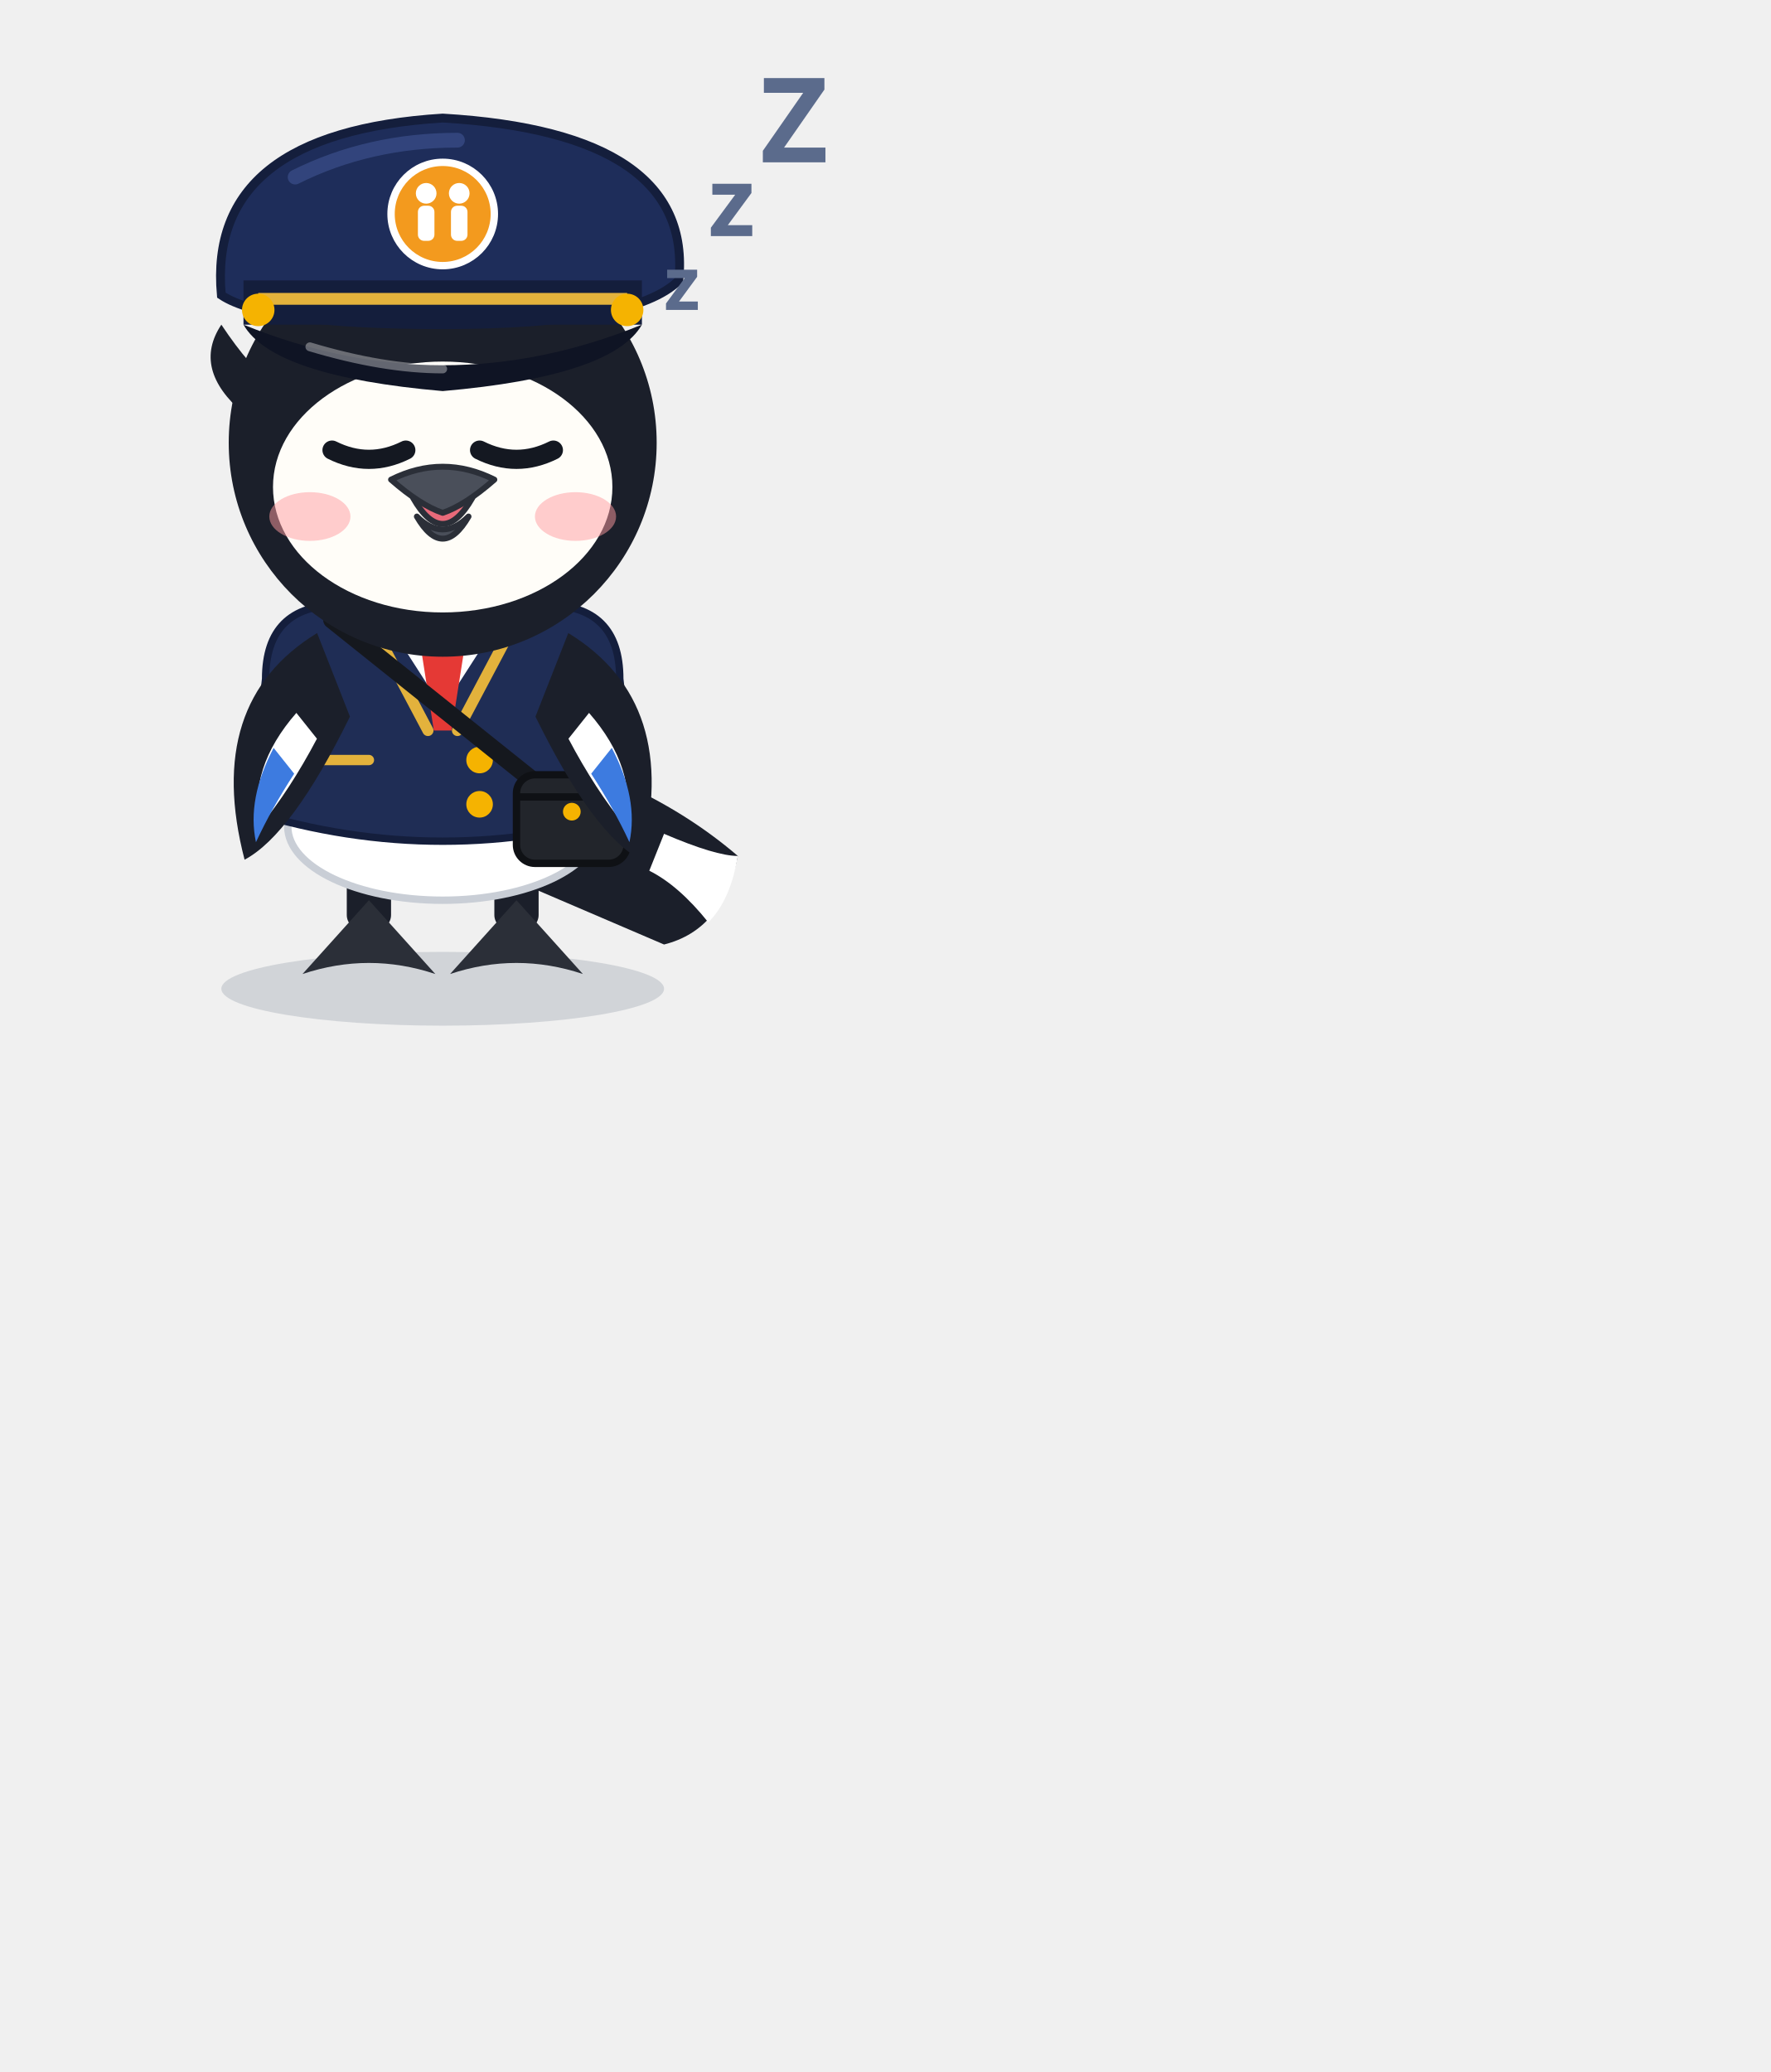
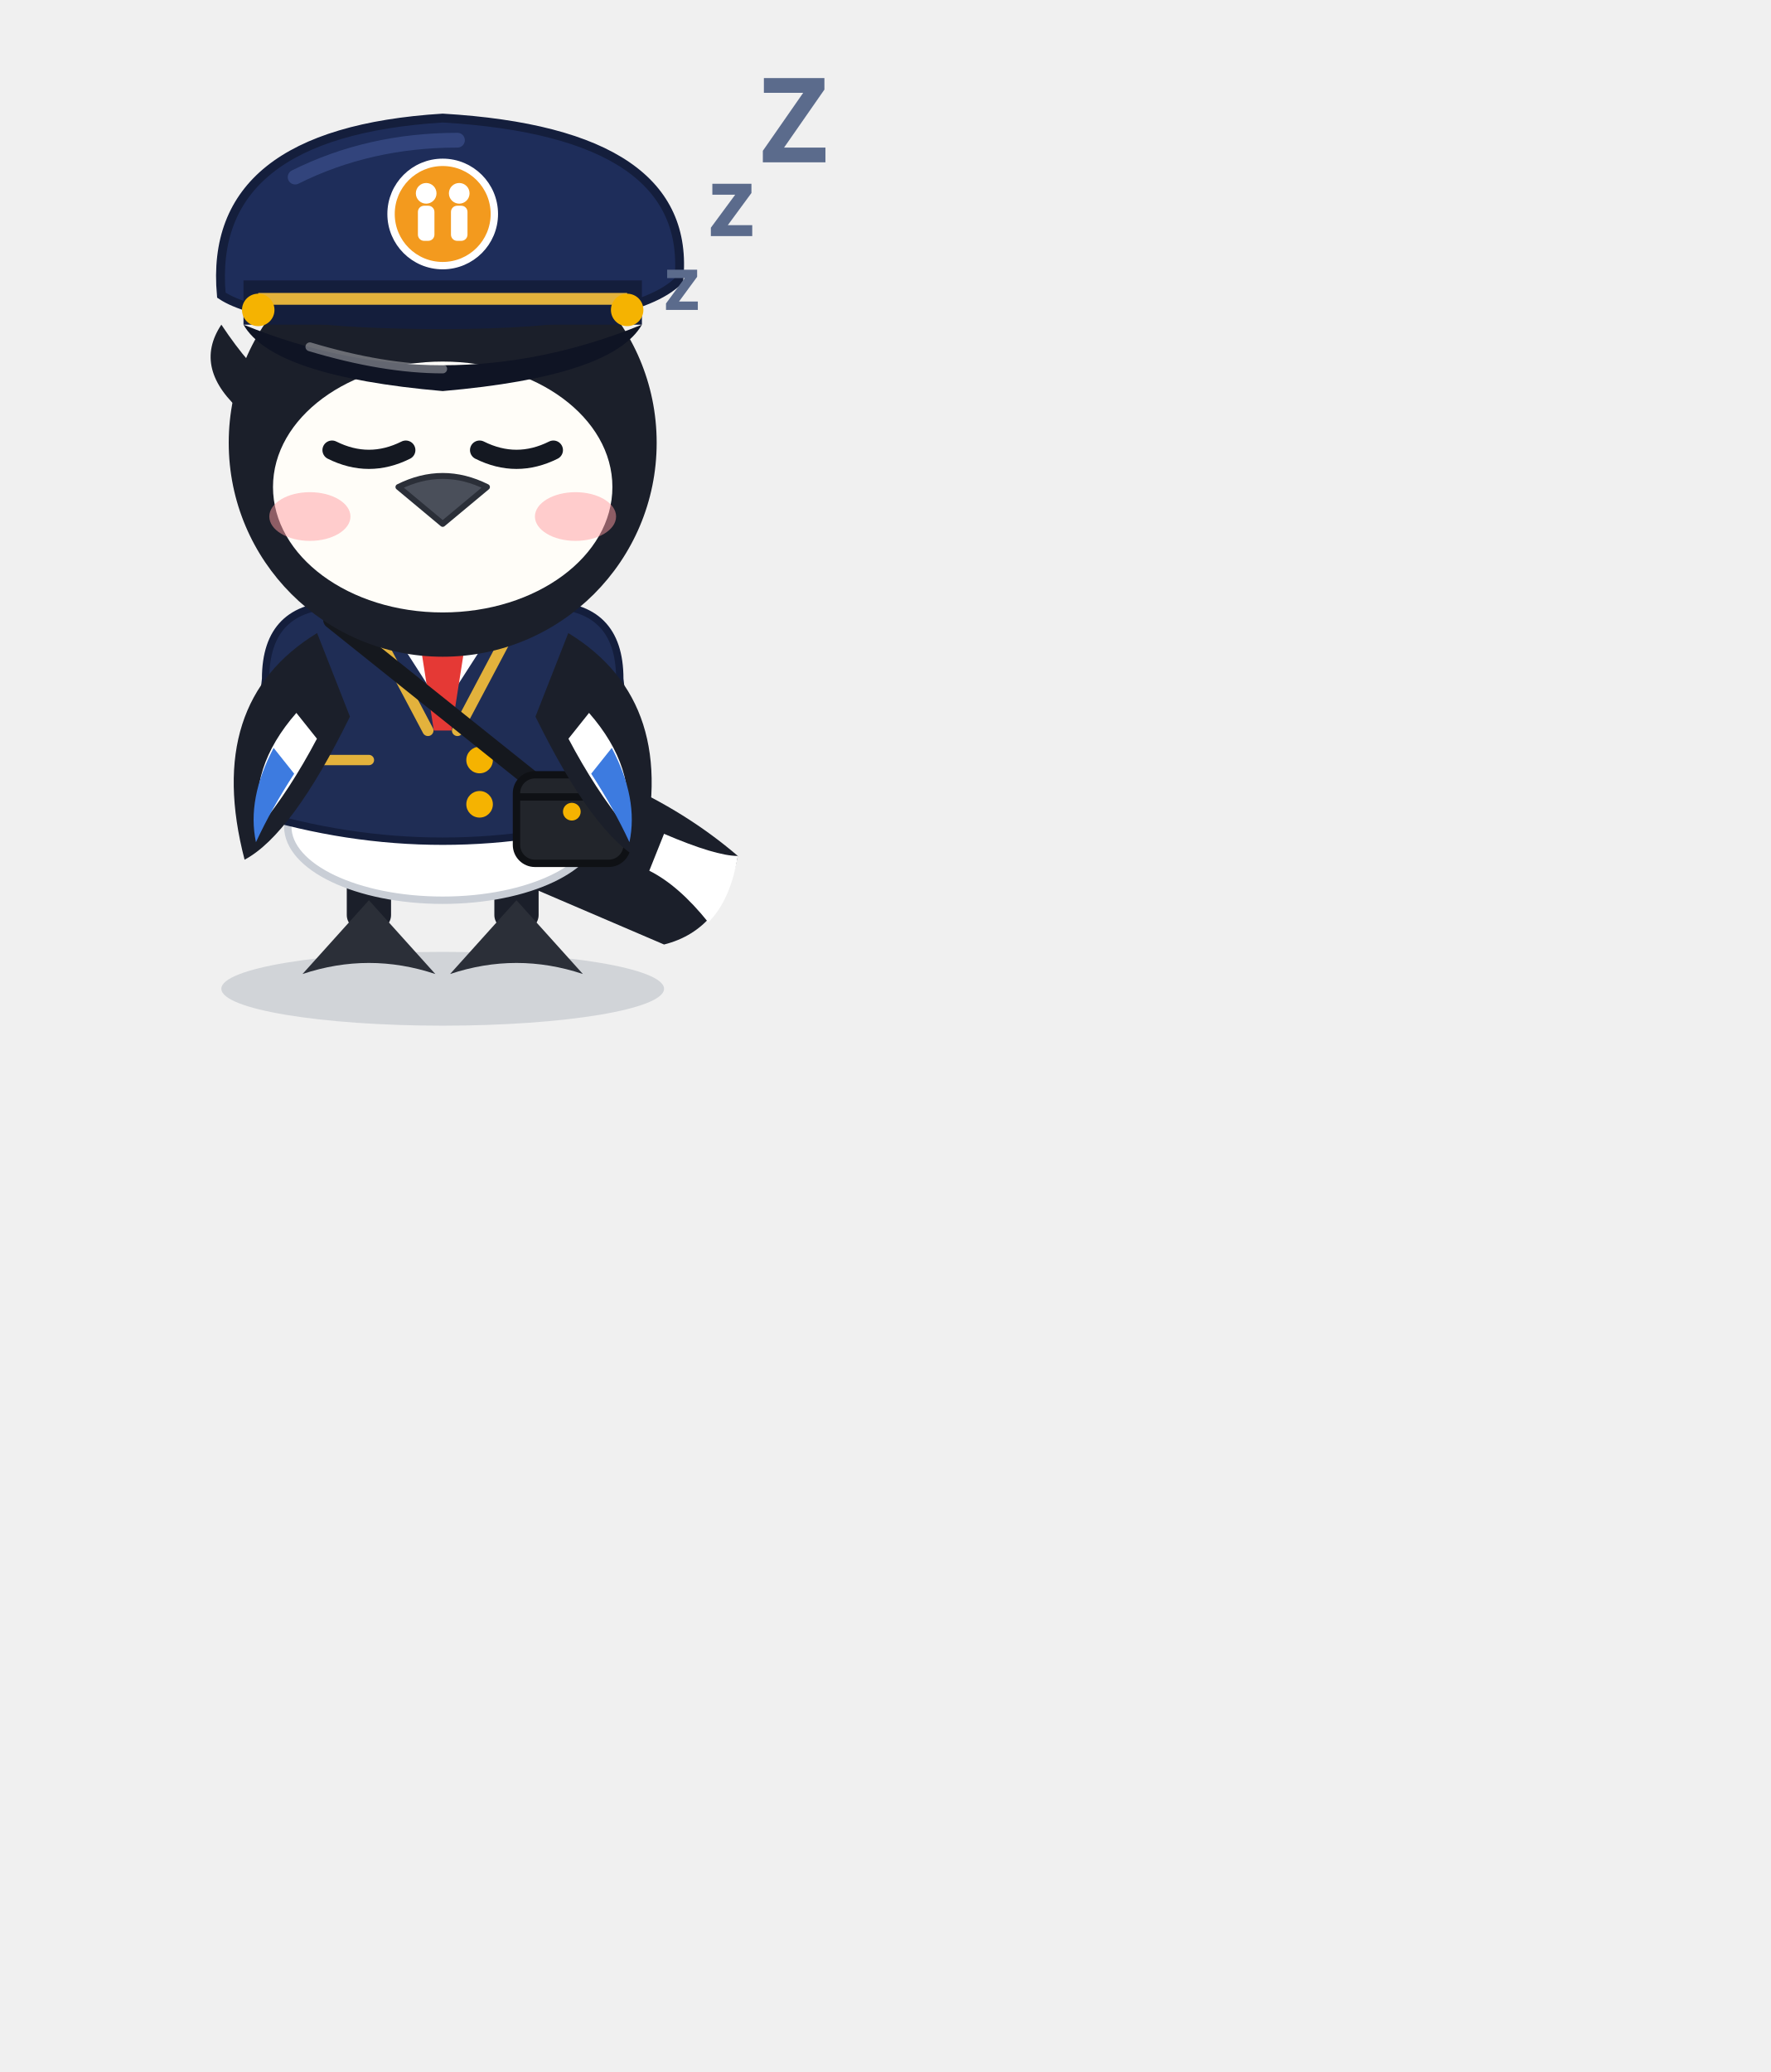
<svg xmlns="http://www.w3.org/2000/svg" width="240" height="280.8" viewbox="0 0 120 140" aria-label="마중이 sleepy">
  <ellipse cx="60" cy="134" rx="30" ry="5" fill="#08233F22" />
  <g>
    <path d="M64 100 Q86 104 100 116 Q98 126 90 128 Q76 122 62 116 Z" fill="#1B1F2A" />
    <path d="M90 113 Q97 116 100 116 Q99 122 96 125 Q92 120 88 118 Z" fill="#FFFFFF" />
    <rect x="47" y="112" width="6" height="14" rx="2" fill="#1B1F2A" />
    <rect x="67" y="112" width="6" height="14" rx="2" fill="#1B1F2A" />
    <path d="M41 132 L50 122 L59 132 Q50 129 41 132 Z" fill="#2B2F38" />
    <path d="M61 132 L70 122 L79 132 Q70 129 61 132 Z" fill="#2B2F38" />
    <ellipse cx="60" cy="112" rx="21" ry="10" fill="#FFFFFF" stroke="#C9CED6" stroke-width="1" />
    <path d="M36 92 Q36 82 46 82 L74 82 Q84 82 84 92 L86 110 Q60 118 34 110 Z" fill="#1F2D55" stroke="#141E3C" stroke-width="1" />
    <path d="M51 82 L60 96 L69 82 Z" fill="#FFFFFF" />
    <path d="M58 84 L62 84 L63 87.5 L61.2 99 L58.8 99 L57 87.5 Z" fill="#E53935" />
    <path d="M49 82 L58 99" stroke="#E3B23C" stroke-width="1.5" fill="none" stroke-linecap="round" />
    <path d="M71 82 L62 99" stroke="#E3B23C" stroke-width="1.5" fill="none" stroke-linecap="round" />
    <circle cx="65" cy="103" r="1.8" fill="#F5B301" />
    <circle cx="65" cy="109" r="1.8" fill="#F5B301" />
    <line x1="41" y1="103" x2="50" y2="103" stroke="#E3B23C" stroke-width="1.4" stroke-linecap="round" />
    <line x1="45" y1="84" x2="75" y2="108" stroke="#15181E" stroke-width="2.4" stroke-linecap="round" />
    <rect x="70" y="105" width="15" height="12" rx="2.5" fill="#22252B" stroke="#0F1115" stroke-width="1" />
    <path d="M70 108 L85 108" stroke="#0F1115" stroke-width="1" />
    <circle cx="77.5" cy="110" r="1.2" fill="#F5B301" />
    <circle cx="60" cy="60" r="29" fill="#1B1F2A" />
    <path d="M33 56 Q26 50 30 44 Q34 50 37 52 Z" fill="#1B1F2A" />
    <ellipse cx="60" cy="66" rx="23" ry="17" fill="#FFFDF8" />
    <g transform="rotate(-12 42 86)">
      <path d="M43 86 Q26 92 27 114 Q34 112 45 98 Z" fill="#1B1F2A" />
      <path d="M38 96 Q30 102 30 110 Q35 106 40 100 Z" fill="#FFFFFF" />
      <path d="M34 100 Q29 106 29 112 Q32 108 36 104 Z" fill="#3D7BE0" />
    </g>
    <g transform="translate(120 0) scale(-1 1)">
      <g transform="rotate(-12 42 86)">
        <path d="M43 86 Q26 92 27 114 Q34 112 45 98 Z" fill="#1B1F2A" />
        <path d="M38 96 Q30 102 30 110 Q35 106 40 100 Z" fill="#FFFFFF" />
        <path d="M34 100 Q29 106 29 112 Q32 108 36 104 Z" fill="#3D7BE0" />
      </g>
    </g>
  </g>
  <ellipse cx="42" cy="70" rx="5.5" ry="3.3" fill="#FF9BA0" opacity="0.5" />
  <ellipse cx="78" cy="70" rx="5.5" ry="3.3" fill="#FF9BA0" opacity="0.5" />
  <g>
    <path d="M45 61 Q50 63.5 55 61" stroke="#141821" stroke-width="2.6" fill="none" stroke-linecap="round" />
  </g>
  <g>
    <path d="M65 61 Q70 63.5 75 61" stroke="#141821" stroke-width="2.6" fill="none" stroke-linecap="round" />
  </g>
  <g>
-     <path d="M56 67.5 Q60 74.5 64 67.5 Z" fill="#E86A7A" stroke="#2B2F38" stroke-width="0.8" stroke-linejoin="round" />
-     <path d="M56.5 70 Q60 76 63.5 70 Q60 73.5 56.5 70 Z" fill="#4A4F5A" stroke="#2B2F38" stroke-width="0.8" stroke-linejoin="round" />
-     <path d="M53 65 Q60 61.5 67 65 Q63 68.5 60 69.5 Q57 68.5 53 65 Z" fill="#4A4F5A" stroke="#2B2F38" stroke-width="0.8" stroke-linejoin="round" />
+     <path d="M54 66 Q60 63 66 66 L60 71 Z" fill="#4A4F5A" stroke="#2B2F38" stroke-width="0.8" stroke-linejoin="round" />
    <path d="M30 40 Q28 18 60 16 Q94 18 92 38 Q86 44 60 44 Q36 44 30 40 Z" fill="#1E2D5A" stroke="#141E3C" stroke-width="1.2" />
    <rect x="33" y="38" width="54" height="6" fill="#141E3C" />
    <line x1="35" y1="40.5" x2="85" y2="40.5" stroke="#E3B23C" stroke-width="1.6" />
    <path d="M33 44 Q60 55 87 44 Q83 51 60 53 Q37 51 33 44 Z" fill="#0F1424" />
    <path d="M42 47 Q52 50 60 50" stroke="#FFFFFF" stroke-width="1.2" fill="none" opacity="0.35" stroke-linecap="round" />
    <circle cx="35" cy="42" r="2.2" fill="#F5B301" />
    <circle cx="85" cy="42" r="2.2" fill="#F5B301" />
    <path d="M40 24 Q50 19 62 19" stroke="#3A4F8A" stroke-width="2" fill="none" stroke-linecap="round" opacity="0.7" />
    <circle cx="60" cy="29" r="7" fill="#F39A1E" stroke="#FFFFFF" stroke-width="1" />
    <g fill="#FFFFFF" transform="translate(60 29) scale(1.4)">
      <circle cx="-1.6" cy="-2" r="1" />
      <circle cx="1.6" cy="-2" r="1" />
      <rect x="-2.4" y="-0.8" width="1.6" height="3.4" rx="0.6" />
      <rect x="0.8" y="-0.8" width="1.6" height="3.4" rx="0.6" />
    </g>
  </g>
  <g class="fx">
    <g fill="#5B6B8C" font-weight="900" font-family="sans-serif">
      <text x="90" y="42" font-size="10">z</text>
      <text x="96" y="32" font-size="13">z</text>
      <text x="103" y="22" font-size="16">Z</text>
    </g>
  </g>
</svg>
